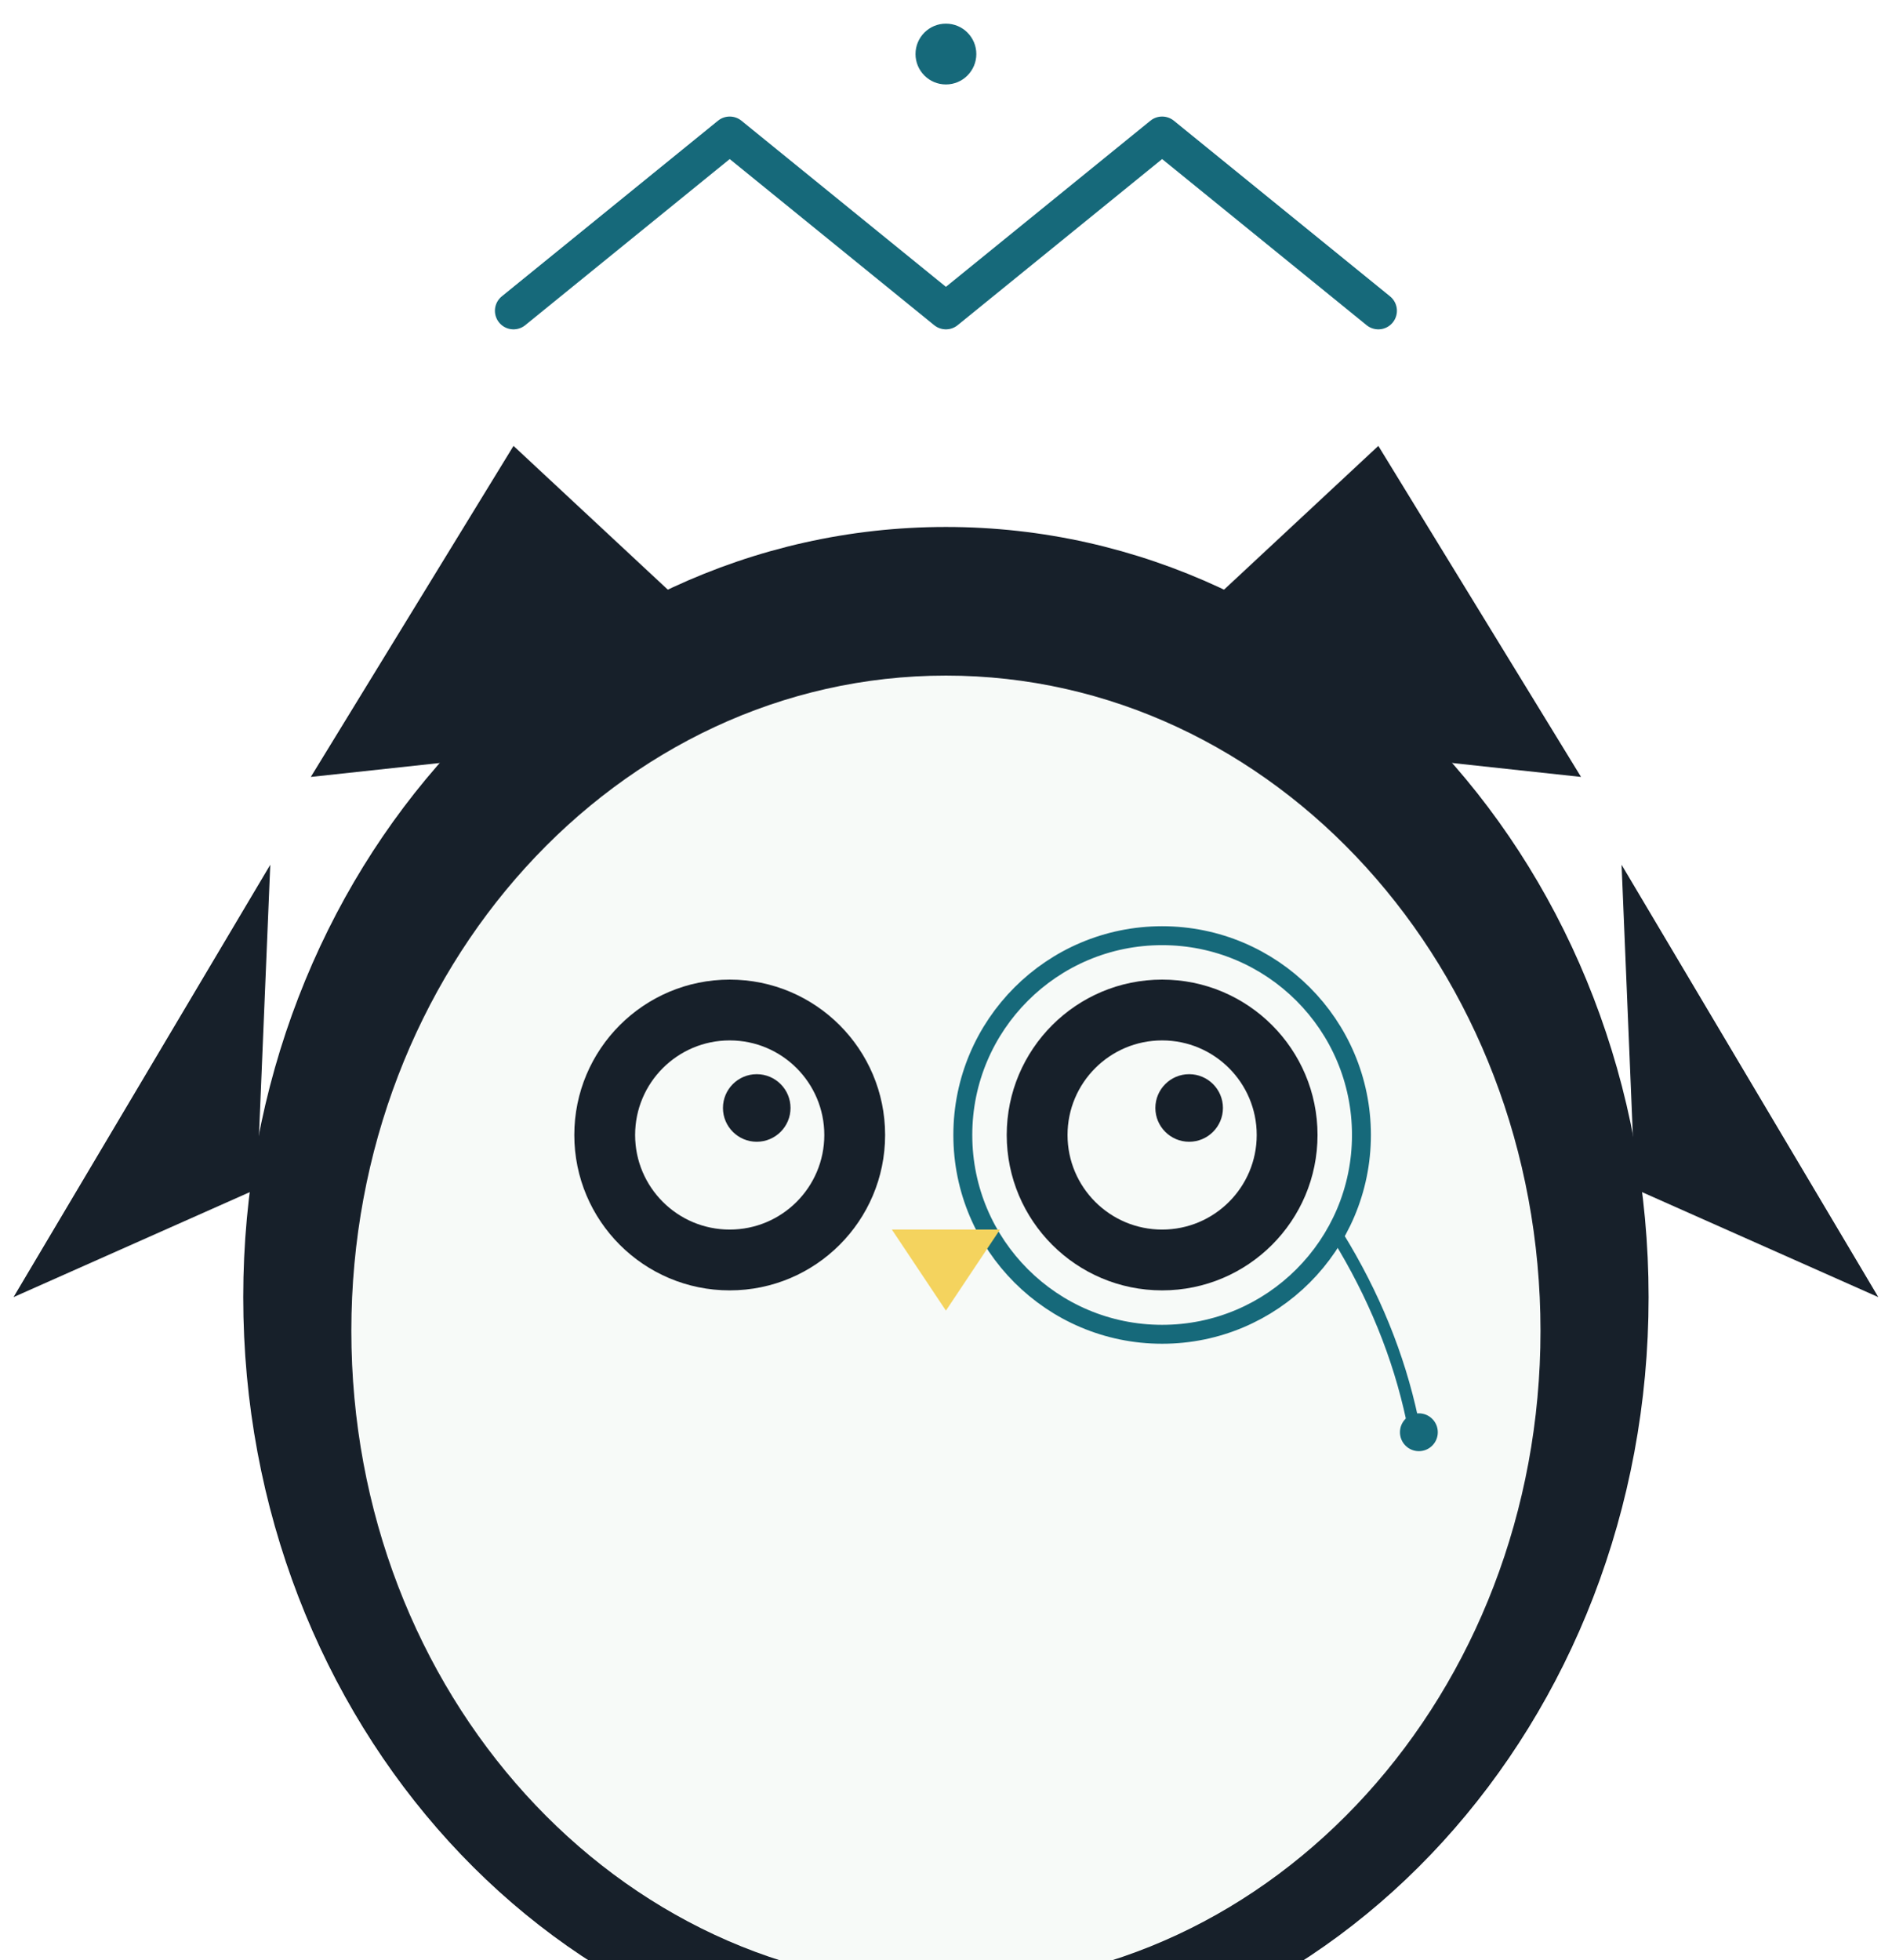
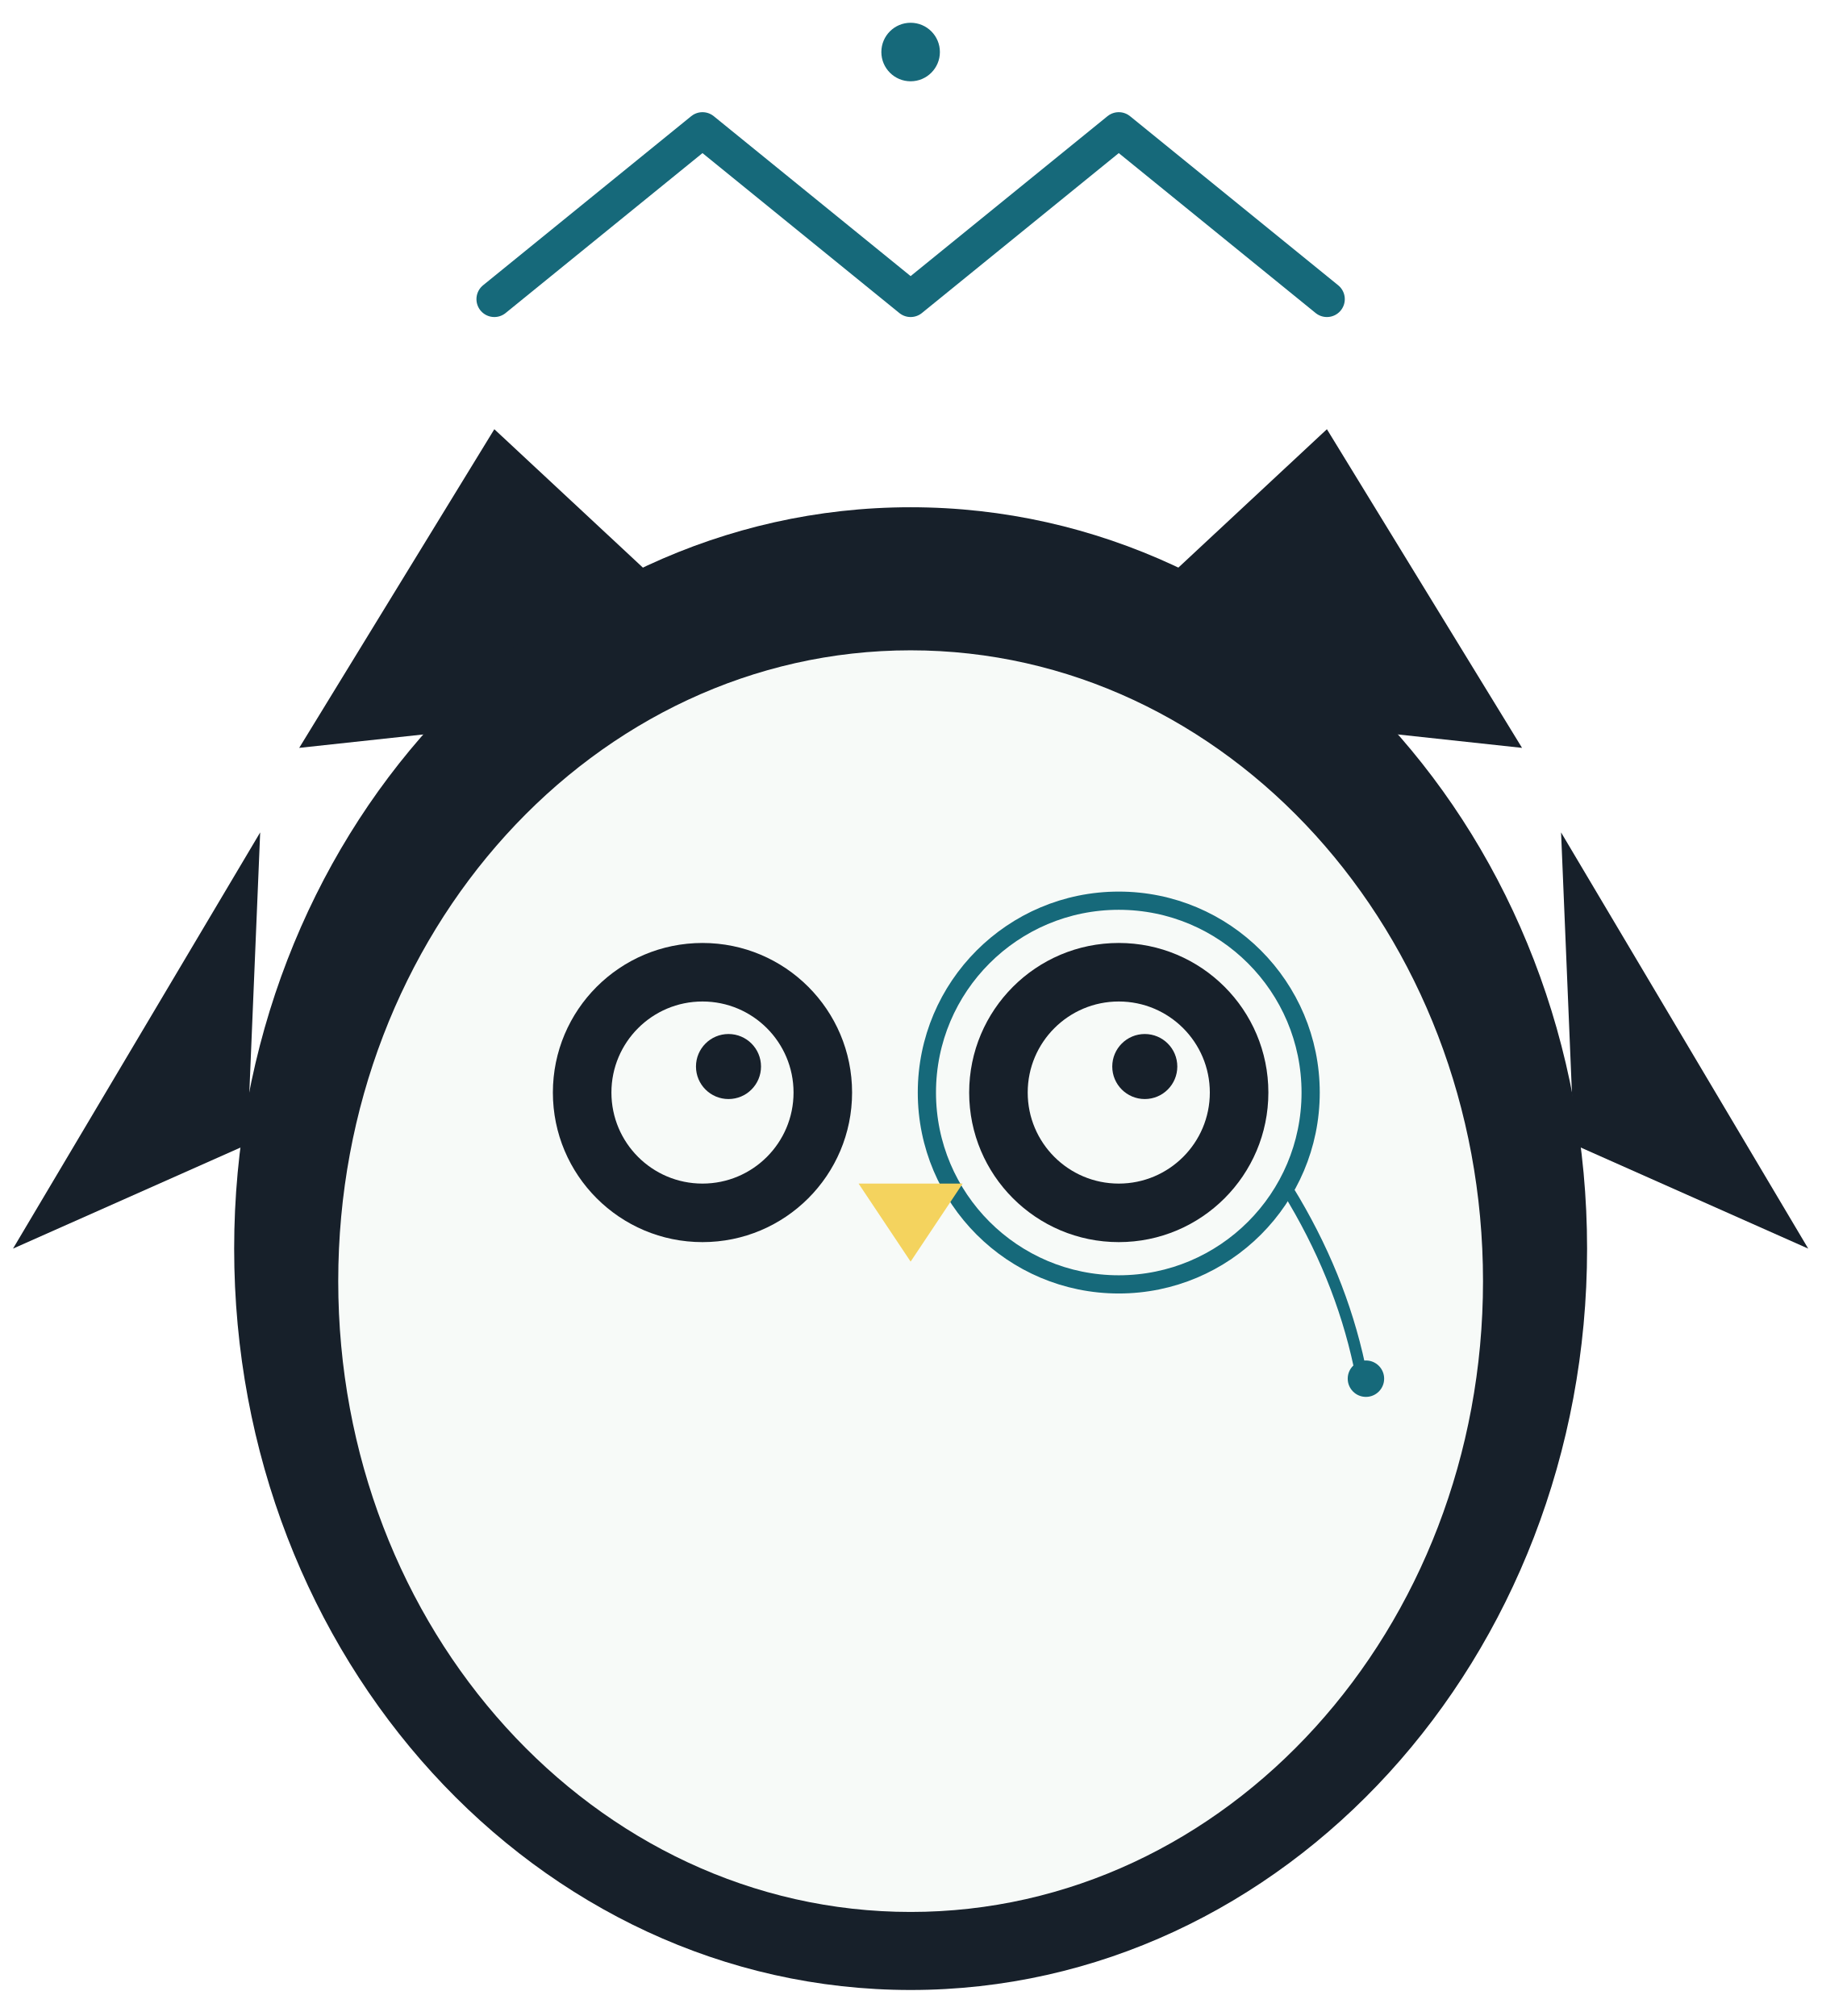
- <svg xmlns="http://www.w3.org/2000/svg" width="280" height="290" viewBox="0 0 280 290" fill="none" role="img" aria-labelledby="title desc">
+ <svg xmlns="http://www.w3.org/2000/svg" width="280" height="310" viewBox="0 0 280 310" fill="none" role="img" aria-labelledby="title desc">
  <circle cx="140" cy="8" r="4.5" fill="#16697a" />
  <polyline points="76,46 108,20 140,46 172,20 204,46" stroke="#16697a" stroke-width="5.5" fill="none" stroke-linejoin="round" stroke-linecap="round" />
  <polygon points="46,115 76,66 120,107" fill="#17202a" />
  <polygon points="234,115 204,66 160,107" fill="#17202a" />
  <polygon points="40,128 2,192 38,176" fill="#17202a" />
  <polygon points="240,128 278,192 242,176" fill="#17202a" />
  <ellipse cx="140" cy="192" rx="104" ry="114" fill="#17202a" />
  <ellipse cx="140" cy="197" rx="88" ry="97" fill="#f7faf8" />
  <circle cx="108" cy="168" r="23" fill="#17202a" />
  <circle cx="108" cy="168" r="14" fill="#f7faf8" />
  <circle cx="112" cy="164" r="5" fill="#17202a" />
  <circle cx="172" cy="168" r="23" fill="#17202a" />
  <circle cx="172" cy="168" r="14" fill="#f7faf8" />
  <circle cx="176" cy="164" r="5" fill="#17202a" />
  <circle cx="172" cy="168" r="29.5" fill="none" stroke="#16697a" stroke-width="2.8" />
  <path d="M198,183 Q206,196 209,210" stroke="#16697a" stroke-width="1.8" fill="none" stroke-linecap="round" />
  <circle cx="210" cy="212" r="2.8" fill="#16697a" />
  <polygon points="132,182 140,194 148,182" fill="#f4d35e" />
</svg>
